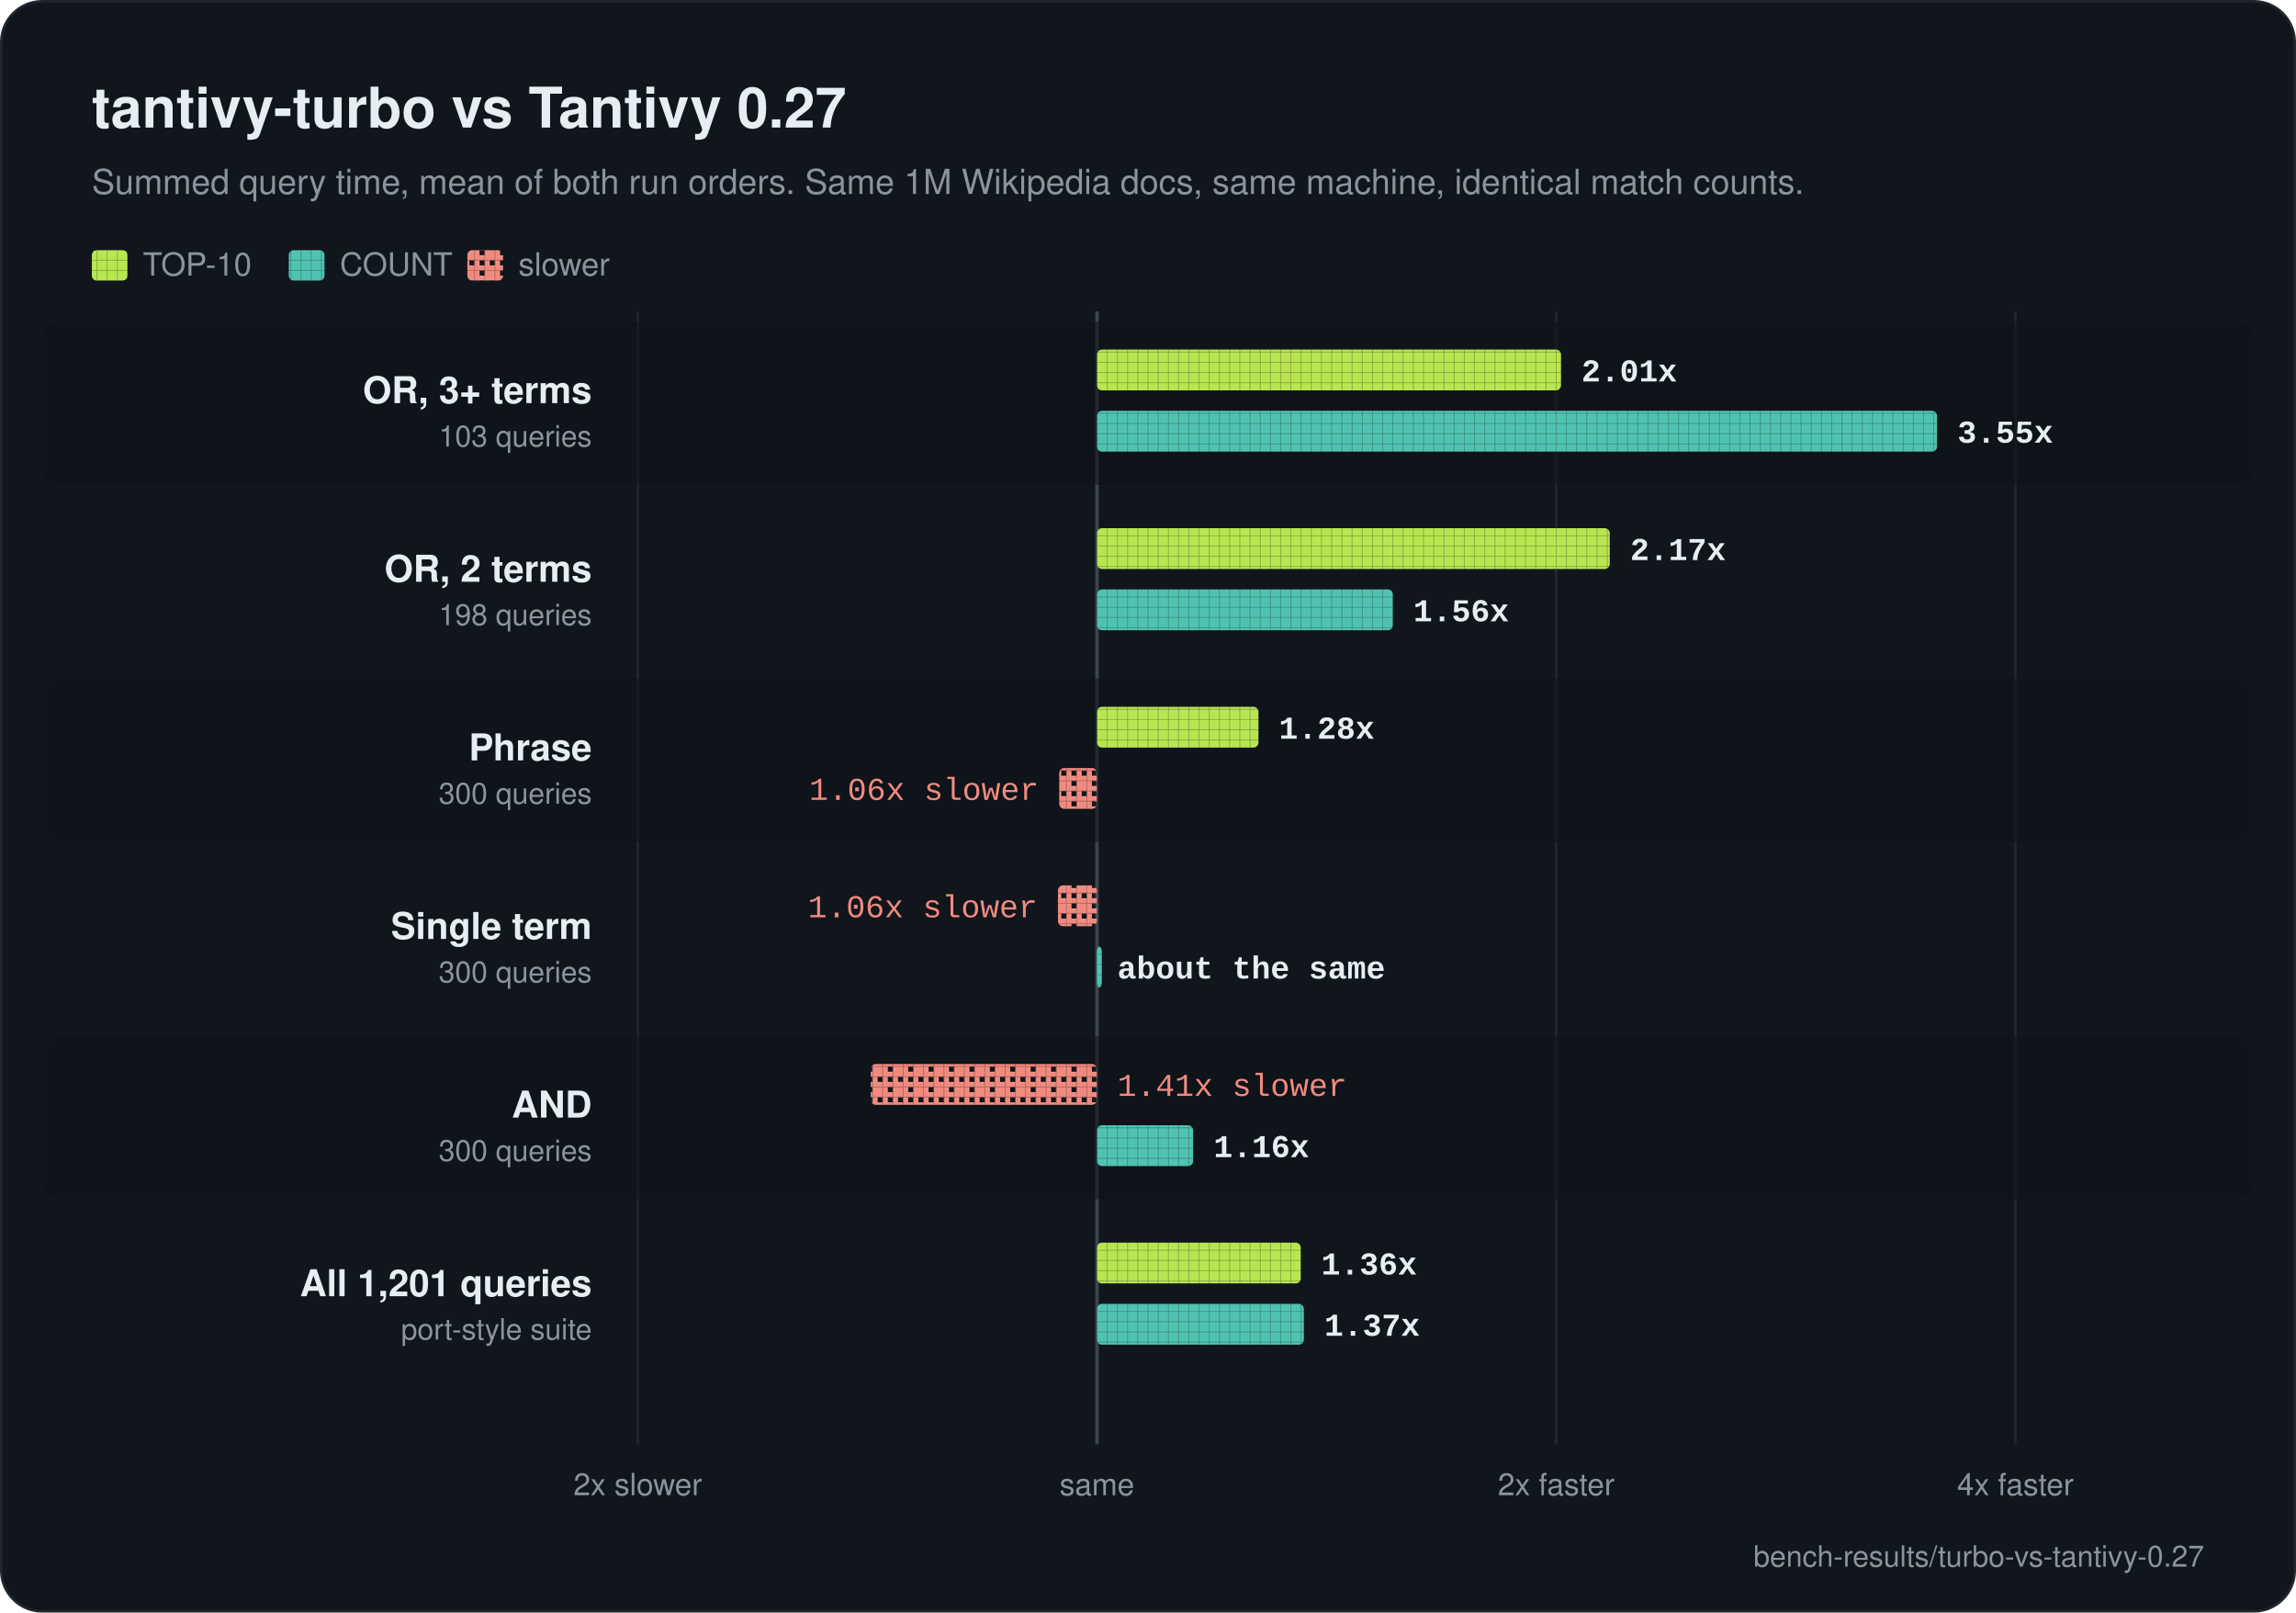
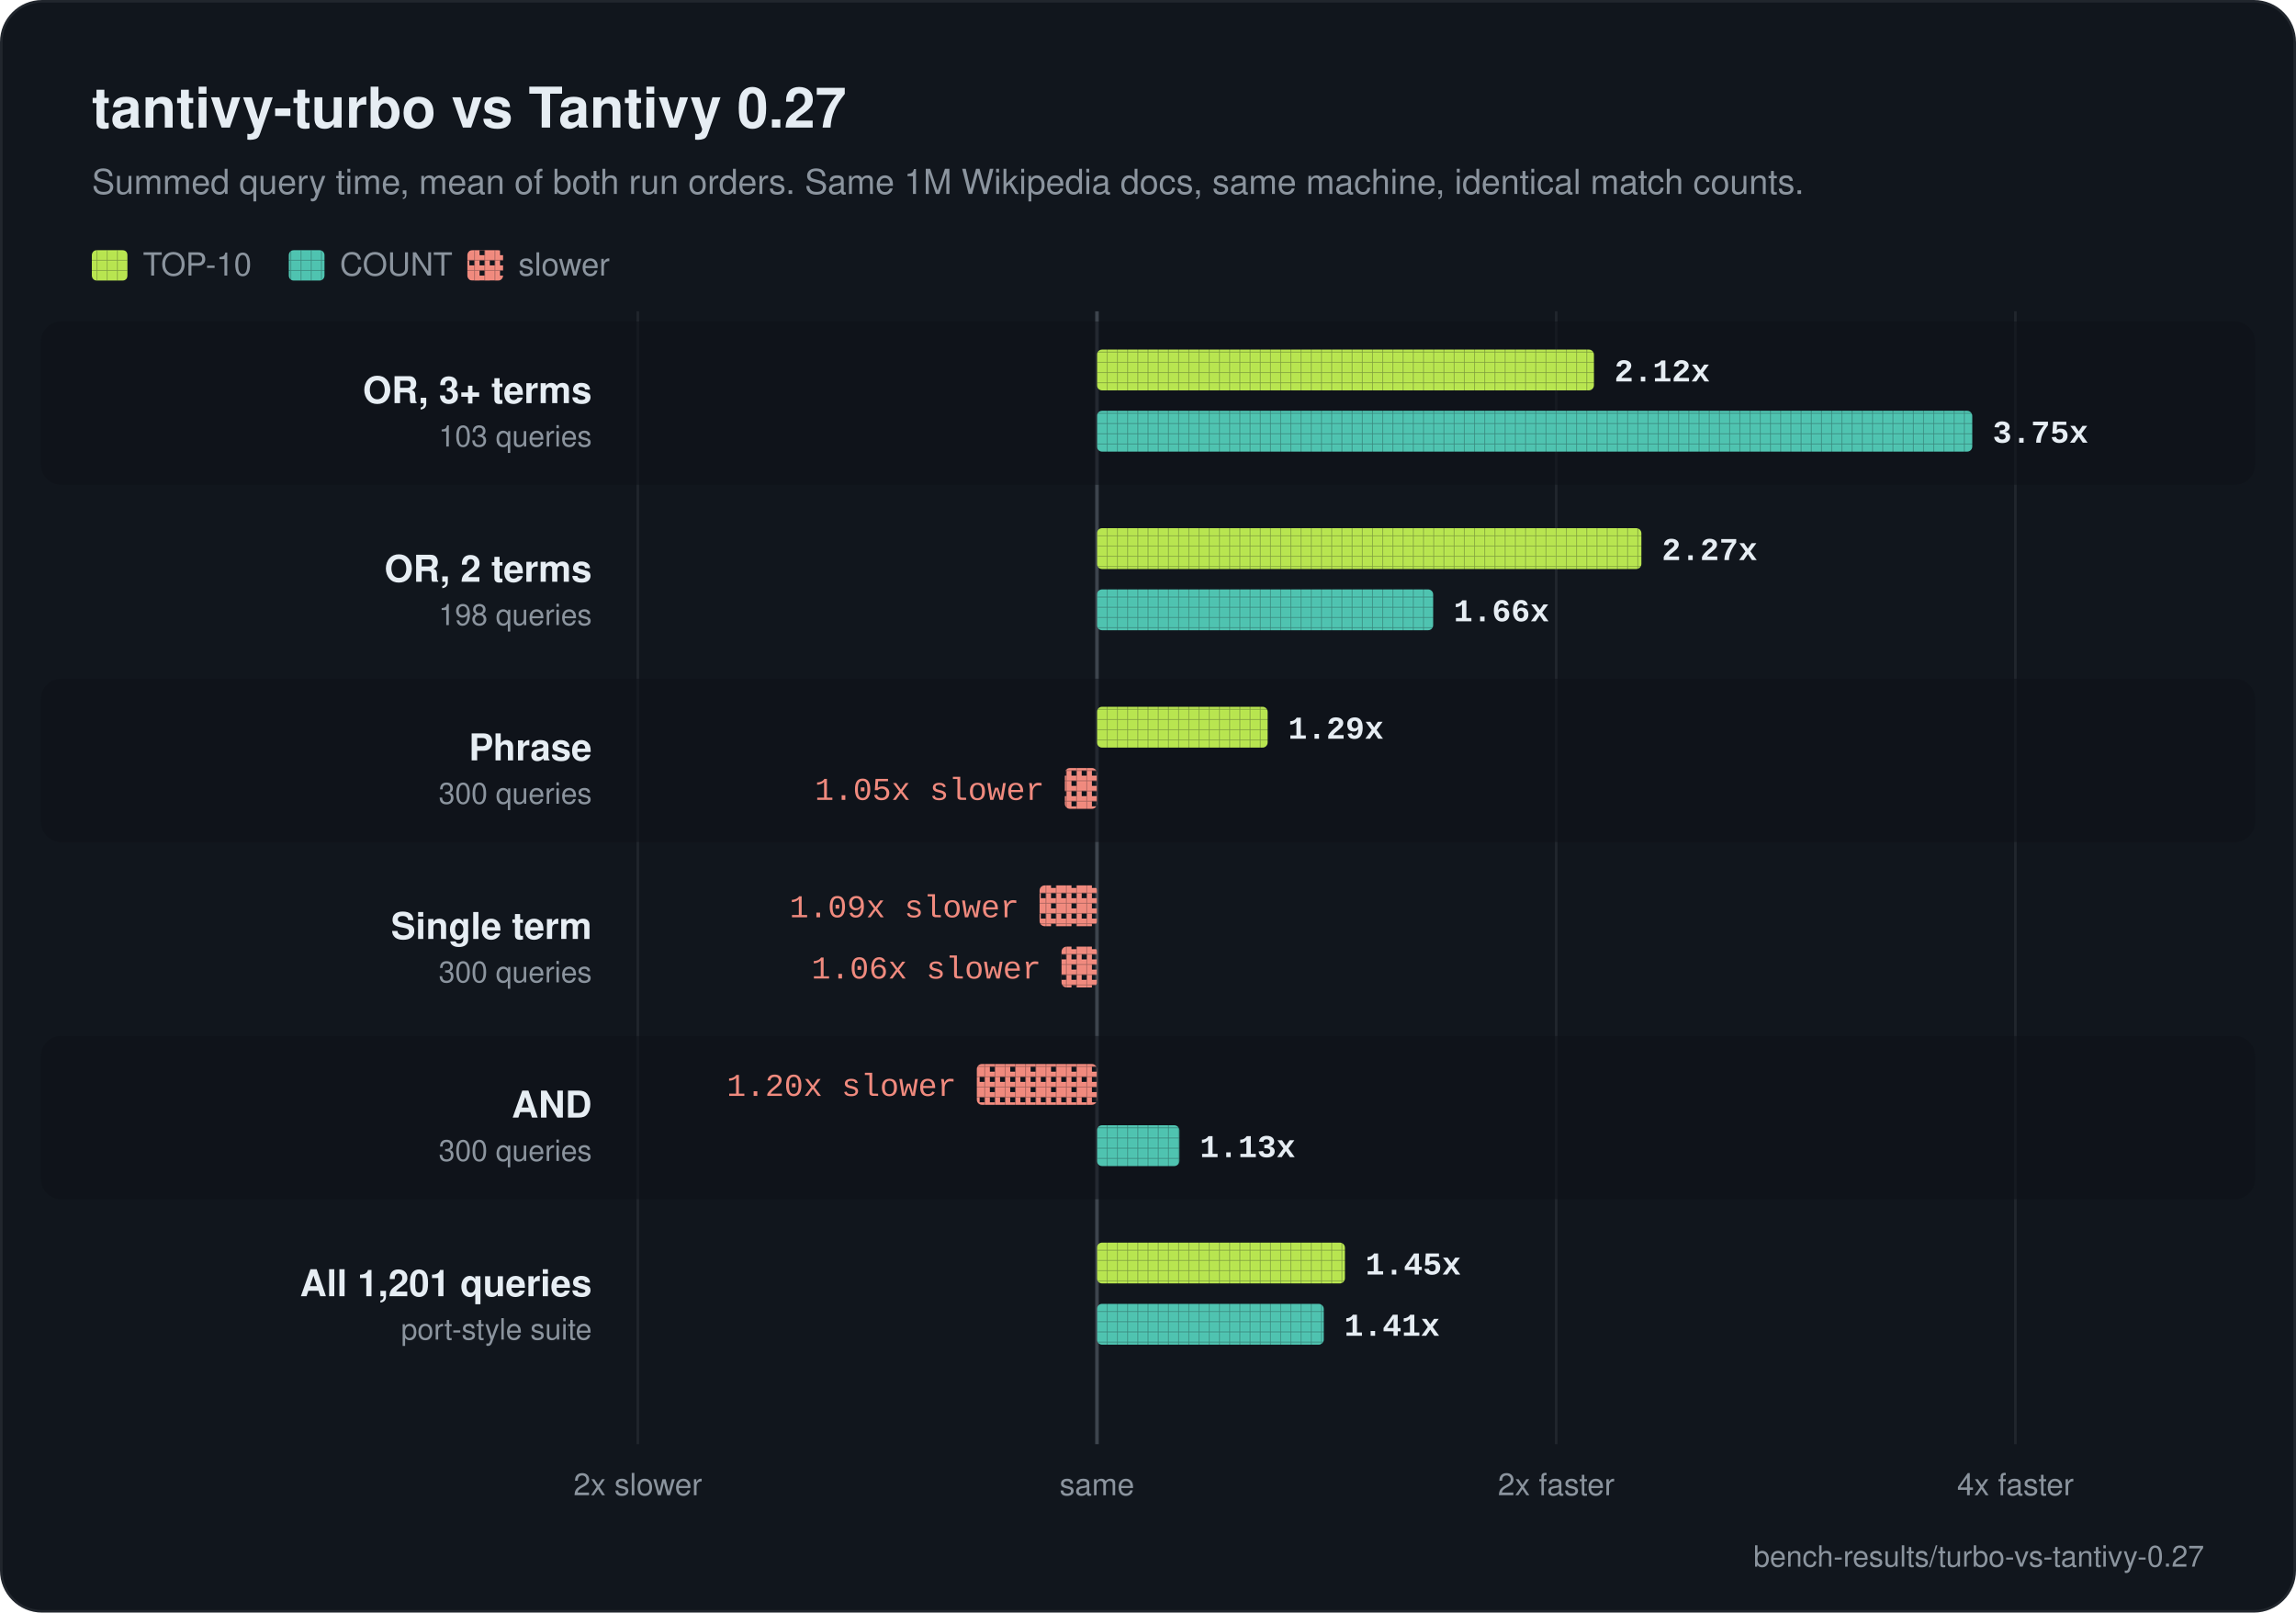
<svg xmlns="http://www.w3.org/2000/svg" width="900" height="632" viewBox="0 0 900 632">
  <defs>
    <pattern id="fast6" width="8" height="8" patternUnits="userSpaceOnUse">
      <rect x="0" y="0" width="2" height="2" fill="#b8e550" />
      <rect x="4" y="0" width="2" height="2" fill="#b8e550" />
      <rect x="2" y="2" width="2" height="2" fill="#b8e550" />
      <rect x="0" y="4" width="2" height="2" fill="#b8e550" />
      <rect x="4" y="4" width="2" height="2" fill="#b8e550" />
      <rect x="6" y="6" width="2" height="2" fill="#b8e550" />
    </pattern>
    <pattern id="fast10" width="8" height="8" patternUnits="userSpaceOnUse">
      <rect x="0" y="0" width="2" height="2" fill="#b8e550" />
      <rect x="2" y="0" width="2" height="2" fill="#b8e550" />
      <rect x="4" y="0" width="2" height="2" fill="#b8e550" />
      <rect x="2" y="2" width="2" height="2" fill="#b8e550" />
      <rect x="6" y="2" width="2" height="2" fill="#b8e550" />
      <rect x="0" y="4" width="2" height="2" fill="#b8e550" />
      <rect x="4" y="4" width="2" height="2" fill="#b8e550" />
      <rect x="6" y="4" width="2" height="2" fill="#b8e550" />
      <rect x="2" y="6" width="2" height="2" fill="#b8e550" />
      <rect x="6" y="6" width="2" height="2" fill="#b8e550" />
    </pattern>
    <pattern id="fast13" width="8" height="8" patternUnits="userSpaceOnUse">
      <rect x="0" y="0" width="2" height="2" fill="#b8e550" />
      <rect x="2" y="0" width="2" height="2" fill="#b8e550" />
      <rect x="4" y="0" width="2" height="2" fill="#b8e550" />
      <rect x="6" y="0" width="2" height="2" fill="#b8e550" />
      <rect x="0" y="2" width="2" height="2" fill="#b8e550" />
      <rect x="2" y="2" width="2" height="2" fill="#b8e550" />
      <rect x="6" y="2" width="2" height="2" fill="#b8e550" />
      <rect x="0" y="4" width="2" height="2" fill="#b8e550" />
      <rect x="2" y="4" width="2" height="2" fill="#b8e550" />
      <rect x="4" y="4" width="2" height="2" fill="#b8e550" />
      <rect x="6" y="4" width="2" height="2" fill="#b8e550" />
      <rect x="2" y="6" width="2" height="2" fill="#b8e550" />
      <rect x="6" y="6" width="2" height="2" fill="#b8e550" />
    </pattern>
    <pattern id="fast16" width="8" height="8" patternUnits="userSpaceOnUse">
      <rect x="0" y="0" width="2" height="2" fill="#b8e550" />
      <rect x="2" y="0" width="2" height="2" fill="#b8e550" />
      <rect x="4" y="0" width="2" height="2" fill="#b8e550" />
      <rect x="6" y="0" width="2" height="2" fill="#b8e550" />
      <rect x="0" y="2" width="2" height="2" fill="#b8e550" />
      <rect x="2" y="2" width="2" height="2" fill="#b8e550" />
      <rect x="4" y="2" width="2" height="2" fill="#b8e550" />
      <rect x="6" y="2" width="2" height="2" fill="#b8e550" />
      <rect x="0" y="4" width="2" height="2" fill="#b8e550" />
      <rect x="2" y="4" width="2" height="2" fill="#b8e550" />
      <rect x="4" y="4" width="2" height="2" fill="#b8e550" />
      <rect x="6" y="4" width="2" height="2" fill="#b8e550" />
      <rect x="0" y="6" width="2" height="2" fill="#b8e550" />
      <rect x="2" y="6" width="2" height="2" fill="#b8e550" />
      <rect x="4" y="6" width="2" height="2" fill="#b8e550" />
      <rect x="6" y="6" width="2" height="2" fill="#b8e550" />
    </pattern>
    <pattern id="fast26" width="8" height="8" patternUnits="userSpaceOnUse">
      <rect x="0" y="0" width="2" height="2" fill="#4fc3b0" />
      <rect x="4" y="0" width="2" height="2" fill="#4fc3b0" />
      <rect x="2" y="2" width="2" height="2" fill="#4fc3b0" />
      <rect x="0" y="4" width="2" height="2" fill="#4fc3b0" />
      <rect x="4" y="4" width="2" height="2" fill="#4fc3b0" />
      <rect x="6" y="6" width="2" height="2" fill="#4fc3b0" />
    </pattern>
    <pattern id="fast210" width="8" height="8" patternUnits="userSpaceOnUse">
      <rect x="0" y="0" width="2" height="2" fill="#4fc3b0" />
      <rect x="2" y="0" width="2" height="2" fill="#4fc3b0" />
      <rect x="4" y="0" width="2" height="2" fill="#4fc3b0" />
      <rect x="2" y="2" width="2" height="2" fill="#4fc3b0" />
      <rect x="6" y="2" width="2" height="2" fill="#4fc3b0" />
      <rect x="0" y="4" width="2" height="2" fill="#4fc3b0" />
      <rect x="4" y="4" width="2" height="2" fill="#4fc3b0" />
      <rect x="6" y="4" width="2" height="2" fill="#4fc3b0" />
      <rect x="2" y="6" width="2" height="2" fill="#4fc3b0" />
      <rect x="6" y="6" width="2" height="2" fill="#4fc3b0" />
    </pattern>
    <pattern id="fast213" width="8" height="8" patternUnits="userSpaceOnUse">
      <rect x="0" y="0" width="2" height="2" fill="#4fc3b0" />
      <rect x="2" y="0" width="2" height="2" fill="#4fc3b0" />
      <rect x="4" y="0" width="2" height="2" fill="#4fc3b0" />
      <rect x="6" y="0" width="2" height="2" fill="#4fc3b0" />
      <rect x="0" y="2" width="2" height="2" fill="#4fc3b0" />
      <rect x="2" y="2" width="2" height="2" fill="#4fc3b0" />
      <rect x="6" y="2" width="2" height="2" fill="#4fc3b0" />
      <rect x="0" y="4" width="2" height="2" fill="#4fc3b0" />
      <rect x="2" y="4" width="2" height="2" fill="#4fc3b0" />
      <rect x="4" y="4" width="2" height="2" fill="#4fc3b0" />
      <rect x="6" y="4" width="2" height="2" fill="#4fc3b0" />
      <rect x="2" y="6" width="2" height="2" fill="#4fc3b0" />
      <rect x="6" y="6" width="2" height="2" fill="#4fc3b0" />
    </pattern>
    <pattern id="fast216" width="8" height="8" patternUnits="userSpaceOnUse">
      <rect x="0" y="0" width="2" height="2" fill="#4fc3b0" />
      <rect x="2" y="0" width="2" height="2" fill="#4fc3b0" />
      <rect x="4" y="0" width="2" height="2" fill="#4fc3b0" />
      <rect x="6" y="0" width="2" height="2" fill="#4fc3b0" />
      <rect x="0" y="2" width="2" height="2" fill="#4fc3b0" />
      <rect x="2" y="2" width="2" height="2" fill="#4fc3b0" />
      <rect x="4" y="2" width="2" height="2" fill="#4fc3b0" />
      <rect x="6" y="2" width="2" height="2" fill="#4fc3b0" />
      <rect x="0" y="4" width="2" height="2" fill="#4fc3b0" />
      <rect x="2" y="4" width="2" height="2" fill="#4fc3b0" />
      <rect x="4" y="4" width="2" height="2" fill="#4fc3b0" />
      <rect x="6" y="4" width="2" height="2" fill="#4fc3b0" />
      <rect x="0" y="6" width="2" height="2" fill="#4fc3b0" />
      <rect x="2" y="6" width="2" height="2" fill="#4fc3b0" />
      <rect x="4" y="6" width="2" height="2" fill="#4fc3b0" />
      <rect x="6" y="6" width="2" height="2" fill="#4fc3b0" />
    </pattern>
    <pattern id="slow6" width="8" height="8" patternUnits="userSpaceOnUse">
      <rect x="0" y="0" width="2" height="2" fill="#f08a7e" />
      <rect x="4" y="0" width="2" height="2" fill="#f08a7e" />
      <rect x="2" y="2" width="2" height="2" fill="#f08a7e" />
      <rect x="0" y="4" width="2" height="2" fill="#f08a7e" />
      <rect x="4" y="4" width="2" height="2" fill="#f08a7e" />
      <rect x="6" y="6" width="2" height="2" fill="#f08a7e" />
    </pattern>
    <pattern id="slow10" width="8" height="8" patternUnits="userSpaceOnUse">
      <rect x="0" y="0" width="2" height="2" fill="#f08a7e" />
      <rect x="2" y="0" width="2" height="2" fill="#f08a7e" />
      <rect x="4" y="0" width="2" height="2" fill="#f08a7e" />
      <rect x="2" y="2" width="2" height="2" fill="#f08a7e" />
      <rect x="6" y="2" width="2" height="2" fill="#f08a7e" />
      <rect x="0" y="4" width="2" height="2" fill="#f08a7e" />
      <rect x="4" y="4" width="2" height="2" fill="#f08a7e" />
      <rect x="6" y="4" width="2" height="2" fill="#f08a7e" />
      <rect x="2" y="6" width="2" height="2" fill="#f08a7e" />
      <rect x="6" y="6" width="2" height="2" fill="#f08a7e" />
    </pattern>
    <pattern id="slow13" width="8" height="8" patternUnits="userSpaceOnUse">
      <rect x="0" y="0" width="2" height="2" fill="#f08a7e" />
      <rect x="2" y="0" width="2" height="2" fill="#f08a7e" />
      <rect x="4" y="0" width="2" height="2" fill="#f08a7e" />
      <rect x="6" y="0" width="2" height="2" fill="#f08a7e" />
      <rect x="0" y="2" width="2" height="2" fill="#f08a7e" />
      <rect x="2" y="2" width="2" height="2" fill="#f08a7e" />
      <rect x="6" y="2" width="2" height="2" fill="#f08a7e" />
      <rect x="0" y="4" width="2" height="2" fill="#f08a7e" />
      <rect x="2" y="4" width="2" height="2" fill="#f08a7e" />
      <rect x="4" y="4" width="2" height="2" fill="#f08a7e" />
      <rect x="6" y="4" width="2" height="2" fill="#f08a7e" />
      <rect x="2" y="6" width="2" height="2" fill="#f08a7e" />
      <rect x="6" y="6" width="2" height="2" fill="#f08a7e" />
    </pattern>
    <pattern id="slow16" width="8" height="8" patternUnits="userSpaceOnUse">
      <rect x="0" y="0" width="2" height="2" fill="#f08a7e" />
      <rect x="2" y="0" width="2" height="2" fill="#f08a7e" />
      <rect x="4" y="0" width="2" height="2" fill="#f08a7e" />
      <rect x="6" y="0" width="2" height="2" fill="#f08a7e" />
      <rect x="0" y="2" width="2" height="2" fill="#f08a7e" />
      <rect x="2" y="2" width="2" height="2" fill="#f08a7e" />
      <rect x="4" y="2" width="2" height="2" fill="#f08a7e" />
      <rect x="6" y="2" width="2" height="2" fill="#f08a7e" />
      <rect x="0" y="4" width="2" height="2" fill="#f08a7e" />
      <rect x="2" y="4" width="2" height="2" fill="#f08a7e" />
      <rect x="4" y="4" width="2" height="2" fill="#f08a7e" />
      <rect x="6" y="4" width="2" height="2" fill="#f08a7e" />
      <rect x="0" y="6" width="2" height="2" fill="#f08a7e" />
      <rect x="2" y="6" width="2" height="2" fill="#f08a7e" />
      <rect x="4" y="6" width="2" height="2" fill="#f08a7e" />
      <rect x="6" y="6" width="2" height="2" fill="#f08a7e" />
    </pattern>
    <pattern id="neutral6" width="8" height="8" patternUnits="userSpaceOnUse">
      <rect x="0" y="0" width="2" height="2" fill="#6e7681" />
      <rect x="4" y="0" width="2" height="2" fill="#6e7681" />
      <rect x="2" y="2" width="2" height="2" fill="#6e7681" />
      <rect x="0" y="4" width="2" height="2" fill="#6e7681" />
      <rect x="4" y="4" width="2" height="2" fill="#6e7681" />
      <rect x="6" y="6" width="2" height="2" fill="#6e7681" />
    </pattern>
    <pattern id="neutral10" width="8" height="8" patternUnits="userSpaceOnUse">
      <rect x="0" y="0" width="2" height="2" fill="#6e7681" />
      <rect x="2" y="0" width="2" height="2" fill="#6e7681" />
      <rect x="4" y="0" width="2" height="2" fill="#6e7681" />
      <rect x="2" y="2" width="2" height="2" fill="#6e7681" />
      <rect x="6" y="2" width="2" height="2" fill="#6e7681" />
      <rect x="0" y="4" width="2" height="2" fill="#6e7681" />
      <rect x="4" y="4" width="2" height="2" fill="#6e7681" />
      <rect x="6" y="4" width="2" height="2" fill="#6e7681" />
      <rect x="2" y="6" width="2" height="2" fill="#6e7681" />
      <rect x="6" y="6" width="2" height="2" fill="#6e7681" />
    </pattern>
    <pattern id="neutral13" width="8" height="8" patternUnits="userSpaceOnUse">
      <rect x="0" y="0" width="2" height="2" fill="#6e7681" />
      <rect x="2" y="0" width="2" height="2" fill="#6e7681" />
      <rect x="4" y="0" width="2" height="2" fill="#6e7681" />
      <rect x="6" y="0" width="2" height="2" fill="#6e7681" />
      <rect x="0" y="2" width="2" height="2" fill="#6e7681" />
      <rect x="2" y="2" width="2" height="2" fill="#6e7681" />
      <rect x="6" y="2" width="2" height="2" fill="#6e7681" />
      <rect x="0" y="4" width="2" height="2" fill="#6e7681" />
      <rect x="2" y="4" width="2" height="2" fill="#6e7681" />
      <rect x="4" y="4" width="2" height="2" fill="#6e7681" />
      <rect x="6" y="4" width="2" height="2" fill="#6e7681" />
      <rect x="2" y="6" width="2" height="2" fill="#6e7681" />
      <rect x="6" y="6" width="2" height="2" fill="#6e7681" />
    </pattern>
    <pattern id="neutral16" width="8" height="8" patternUnits="userSpaceOnUse">
      <rect x="0" y="0" width="2" height="2" fill="#6e7681" />
      <rect x="2" y="0" width="2" height="2" fill="#6e7681" />
      <rect x="4" y="0" width="2" height="2" fill="#6e7681" />
      <rect x="6" y="0" width="2" height="2" fill="#6e7681" />
      <rect x="0" y="2" width="2" height="2" fill="#6e7681" />
      <rect x="2" y="2" width="2" height="2" fill="#6e7681" />
      <rect x="4" y="2" width="2" height="2" fill="#6e7681" />
      <rect x="6" y="2" width="2" height="2" fill="#6e7681" />
      <rect x="0" y="4" width="2" height="2" fill="#6e7681" />
      <rect x="2" y="4" width="2" height="2" fill="#6e7681" />
      <rect x="4" y="4" width="2" height="2" fill="#6e7681" />
      <rect x="6" y="4" width="2" height="2" fill="#6e7681" />
      <rect x="0" y="6" width="2" height="2" fill="#6e7681" />
      <rect x="2" y="6" width="2" height="2" fill="#6e7681" />
      <rect x="4" y="6" width="2" height="2" fill="#6e7681" />
      <rect x="6" y="6" width="2" height="2" fill="#6e7681" />
    </pattern>
    <pattern id="ink6" width="8" height="8" patternUnits="userSpaceOnUse">
      <rect x="0" y="0" width="2" height="2" fill="#e6edf3" />
      <rect x="4" y="0" width="2" height="2" fill="#e6edf3" />
      <rect x="2" y="2" width="2" height="2" fill="#e6edf3" />
      <rect x="0" y="4" width="2" height="2" fill="#e6edf3" />
      <rect x="4" y="4" width="2" height="2" fill="#e6edf3" />
      <rect x="6" y="6" width="2" height="2" fill="#e6edf3" />
    </pattern>
    <pattern id="ink10" width="8" height="8" patternUnits="userSpaceOnUse">
      <rect x="0" y="0" width="2" height="2" fill="#e6edf3" />
      <rect x="2" y="0" width="2" height="2" fill="#e6edf3" />
      <rect x="4" y="0" width="2" height="2" fill="#e6edf3" />
      <rect x="2" y="2" width="2" height="2" fill="#e6edf3" />
      <rect x="6" y="2" width="2" height="2" fill="#e6edf3" />
      <rect x="0" y="4" width="2" height="2" fill="#e6edf3" />
      <rect x="4" y="4" width="2" height="2" fill="#e6edf3" />
      <rect x="6" y="4" width="2" height="2" fill="#e6edf3" />
      <rect x="2" y="6" width="2" height="2" fill="#e6edf3" />
      <rect x="6" y="6" width="2" height="2" fill="#e6edf3" />
    </pattern>
    <pattern id="ink13" width="8" height="8" patternUnits="userSpaceOnUse">
      <rect x="0" y="0" width="2" height="2" fill="#e6edf3" />
      <rect x="2" y="0" width="2" height="2" fill="#e6edf3" />
      <rect x="4" y="0" width="2" height="2" fill="#e6edf3" />
      <rect x="6" y="0" width="2" height="2" fill="#e6edf3" />
      <rect x="0" y="2" width="2" height="2" fill="#e6edf3" />
      <rect x="2" y="2" width="2" height="2" fill="#e6edf3" />
      <rect x="6" y="2" width="2" height="2" fill="#e6edf3" />
      <rect x="0" y="4" width="2" height="2" fill="#e6edf3" />
      <rect x="2" y="4" width="2" height="2" fill="#e6edf3" />
      <rect x="4" y="4" width="2" height="2" fill="#e6edf3" />
      <rect x="6" y="4" width="2" height="2" fill="#e6edf3" />
      <rect x="2" y="6" width="2" height="2" fill="#e6edf3" />
      <rect x="6" y="6" width="2" height="2" fill="#e6edf3" />
    </pattern>
    <pattern id="ink16" width="8" height="8" patternUnits="userSpaceOnUse">
      <rect x="0" y="0" width="2" height="2" fill="#e6edf3" />
      <rect x="2" y="0" width="2" height="2" fill="#e6edf3" />
      <rect x="4" y="0" width="2" height="2" fill="#e6edf3" />
      <rect x="6" y="0" width="2" height="2" fill="#e6edf3" />
      <rect x="0" y="2" width="2" height="2" fill="#e6edf3" />
      <rect x="2" y="2" width="2" height="2" fill="#e6edf3" />
      <rect x="4" y="2" width="2" height="2" fill="#e6edf3" />
      <rect x="6" y="2" width="2" height="2" fill="#e6edf3" />
      <rect x="0" y="4" width="2" height="2" fill="#e6edf3" />
      <rect x="2" y="4" width="2" height="2" fill="#e6edf3" />
      <rect x="4" y="4" width="2" height="2" fill="#e6edf3" />
      <rect x="6" y="4" width="2" height="2" fill="#e6edf3" />
      <rect x="0" y="6" width="2" height="2" fill="#e6edf3" />
      <rect x="2" y="6" width="2" height="2" fill="#e6edf3" />
      <rect x="4" y="6" width="2" height="2" fill="#e6edf3" />
      <rect x="6" y="6" width="2" height="2" fill="#e6edf3" />
    </pattern>
  </defs>
  <rect x="0.5" y="0.5" width="899" height="631" rx="16" fill="#11161d" stroke="#21262d" />
  <text x="36.0" y="50.0" font-size="22" font-weight="650" fill="#e6edf3" text-anchor="start" font-family="-apple-system, BlinkMacSystemFont, 'Segoe UI', Helvetica, Arial, sans-serif" opacity="1">tantivy-turbo vs Tantivy 0.27</text>
  <text x="36.0" y="76.0" font-size="13.5" font-weight="400" fill="#8b949e" text-anchor="start" font-family="-apple-system, BlinkMacSystemFont, 'Segoe UI', Helvetica, Arial, sans-serif" opacity="1">Summed query time, mean of both run orders. Same 1M Wikipedia docs, same machine, identical match counts.</text>
  <rect x="36" y="98" width="14" height="12" rx="2" fill="url(#fast16)" />
  <text x="56.0" y="108.0" font-size="12.5" font-weight="400" fill="#8b949e" text-anchor="start" font-family="-apple-system, BlinkMacSystemFont, 'Segoe UI', Helvetica, Arial, sans-serif" opacity="1">TOP-10</text>
  <rect x="113.2" y="98" width="14" height="12" rx="2" fill="url(#fast216)" />
  <text x="133.2" y="108.0" font-size="12.5" font-weight="400" fill="#8b949e" text-anchor="start" font-family="-apple-system, BlinkMacSystemFont, 'Segoe UI', Helvetica, Arial, sans-serif" opacity="1">COUNT</text>
  <rect x="183.2" y="98" width="14" height="12" rx="2" fill="url(#slow13)" />
  <text x="203.2" y="108.0" font-size="12.5" font-weight="400" fill="#8b949e" text-anchor="start" font-family="-apple-system, BlinkMacSystemFont, 'Segoe UI', Helvetica, Arial, sans-serif" opacity="1">slower</text>
  <line x1="250.0" y1="122" x2="250.0" y2="566" stroke="#21262d" stroke-width="1" />
  <text x="250.0" y="586.0" font-size="12" font-weight="400" fill="#8b949e" text-anchor="middle" font-family="-apple-system, BlinkMacSystemFont, 'Segoe UI', Helvetica, Arial, sans-serif" opacity="1">2x slower</text>
  <line x1="430.0" y1="122" x2="430.0" y2="566" stroke="#3d444d" stroke-width="1.4" />
  <text x="430.0" y="586.0" font-size="12" font-weight="400" fill="#8b949e" text-anchor="middle" font-family="-apple-system, BlinkMacSystemFont, 'Segoe UI', Helvetica, Arial, sans-serif" opacity="1">same</text>
  <line x1="610.0" y1="122" x2="610.0" y2="566" stroke="#21262d" stroke-width="1" />
  <text x="610.0" y="586.0" font-size="12" font-weight="400" fill="#8b949e" text-anchor="middle" font-family="-apple-system, BlinkMacSystemFont, 'Segoe UI', Helvetica, Arial, sans-serif" opacity="1">2x faster</text>
  <line x1="790.0" y1="122" x2="790.0" y2="566" stroke="#21262d" stroke-width="1" />
  <text x="790.0" y="586.0" font-size="12" font-weight="400" fill="#8b949e" text-anchor="middle" font-family="-apple-system, BlinkMacSystemFont, 'Segoe UI', Helvetica, Arial, sans-serif" opacity="1">4x faster</text>
  <rect x="16" y="126" width="868" height="64" rx="8" fill="#0d1117" opacity="0.55" />
  <text x="232.0" y="158.0" font-size="14.5" font-weight="550" fill="#e6edf3" text-anchor="end" font-family="-apple-system, BlinkMacSystemFont, 'Segoe UI', Helvetica, Arial, sans-serif" opacity="1">OR, 3+ terms</text>
  <text x="232.0" y="175.0" font-size="11.5" font-weight="400" fill="#8b949e" text-anchor="end" font-family="-apple-system, BlinkMacSystemFont, 'Segoe UI', Helvetica, Arial, sans-serif" opacity="1">103 queries</text>
-   <rect x="430.0" y="137" width="181.9" height="16" rx="2" fill="url(#fast16)" />
-   <text x="619.9" y="149.5" font-size="12.5" font-weight="600" fill="#e6edf3" text-anchor="start" font-family="ui-monospace, SFMono-Regular, Menlo, Consolas, 'Liberation Mono', monospace" opacity="1">2.01x</text>
-   <rect x="430.0" y="161" width="329.3" height="16" rx="2" fill="url(#fast216)" />
-   <text x="767.3" y="173.5" font-size="12.5" font-weight="600" fill="#e6edf3" text-anchor="start" font-family="ui-monospace, SFMono-Regular, Menlo, Consolas, 'Liberation Mono', monospace" opacity="1">3.55x</text>
+   <rect x="430.0" y="137" width="194.8" height="16" rx="2" fill="url(#fast16)" />
+   <text x="632.8" y="149.5" font-size="12.5" font-weight="600" fill="#e6edf3" text-anchor="start" font-family="ui-monospace, SFMono-Regular, Menlo, Consolas, 'Liberation Mono', monospace" opacity="1">2.12x</text>
+   <rect x="430.0" y="161" width="343.1" height="16" rx="2" fill="url(#fast216)" />
+   <text x="781.1" y="173.5" font-size="12.5" font-weight="600" fill="#e6edf3" text-anchor="start" font-family="ui-monospace, SFMono-Regular, Menlo, Consolas, 'Liberation Mono', monospace" opacity="1">3.75x</text>
  <text x="232.0" y="228.0" font-size="14.5" font-weight="550" fill="#e6edf3" text-anchor="end" font-family="-apple-system, BlinkMacSystemFont, 'Segoe UI', Helvetica, Arial, sans-serif" opacity="1">OR, 2 terms</text>
  <text x="232.0" y="245.0" font-size="11.5" font-weight="400" fill="#8b949e" text-anchor="end" font-family="-apple-system, BlinkMacSystemFont, 'Segoe UI', Helvetica, Arial, sans-serif" opacity="1">198 queries</text>
-   <rect x="430.0" y="207" width="201.0" height="16" rx="2" fill="url(#fast16)" />
-   <text x="639.0" y="219.5" font-size="12.5" font-weight="600" fill="#e6edf3" text-anchor="start" font-family="ui-monospace, SFMono-Regular, Menlo, Consolas, 'Liberation Mono', monospace" opacity="1">2.17x</text>
-   <rect x="430.0" y="231" width="116.0" height="16" rx="2" fill="url(#fast216)" />
-   <text x="554.0" y="243.5" font-size="12.5" font-weight="600" fill="#e6edf3" text-anchor="start" font-family="ui-monospace, SFMono-Regular, Menlo, Consolas, 'Liberation Mono', monospace" opacity="1">1.56x</text>
+   <rect x="430.0" y="207" width="213.4" height="16" rx="2" fill="url(#fast16)" />
+   <text x="651.4" y="219.5" font-size="12.5" font-weight="600" fill="#e6edf3" text-anchor="start" font-family="ui-monospace, SFMono-Regular, Menlo, Consolas, 'Liberation Mono', monospace" opacity="1">2.27x</text>
+   <rect x="430.0" y="231" width="131.8" height="16" rx="2" fill="url(#fast216)" />
+   <text x="569.8" y="243.5" font-size="12.5" font-weight="600" fill="#e6edf3" text-anchor="start" font-family="ui-monospace, SFMono-Regular, Menlo, Consolas, 'Liberation Mono', monospace" opacity="1">1.66x</text>
  <rect x="16" y="266" width="868" height="64" rx="8" fill="#0d1117" opacity="0.55" />
  <text x="232.0" y="298.0" font-size="14.5" font-weight="550" fill="#e6edf3" text-anchor="end" font-family="-apple-system, BlinkMacSystemFont, 'Segoe UI', Helvetica, Arial, sans-serif" opacity="1">Phrase</text>
  <text x="232.0" y="315.0" font-size="11.5" font-weight="400" fill="#8b949e" text-anchor="end" font-family="-apple-system, BlinkMacSystemFont, 'Segoe UI', Helvetica, Arial, sans-serif" opacity="1">300 queries</text>
-   <rect x="430.0" y="277" width="63.3" height="16" rx="2" fill="url(#fast16)" />
-   <text x="501.3" y="289.5" font-size="12.5" font-weight="600" fill="#e6edf3" text-anchor="start" font-family="ui-monospace, SFMono-Regular, Menlo, Consolas, 'Liberation Mono', monospace" opacity="1">1.28x</text>
-   <rect x="415.2" y="301" width="14.8" height="16" rx="2" fill="url(#slow13)" />
-   <text x="407.2" y="313.5" font-size="12.5" font-weight="400" fill="#f08a7e" text-anchor="end" font-family="ui-monospace, SFMono-Regular, Menlo, Consolas, 'Liberation Mono', monospace" opacity="1">1.06x slower</text>
+   <rect x="430.0" y="277" width="66.9" height="16" rx="2" fill="url(#fast16)" />
+   <text x="504.9" y="289.5" font-size="12.5" font-weight="600" fill="#e6edf3" text-anchor="start" font-family="ui-monospace, SFMono-Regular, Menlo, Consolas, 'Liberation Mono', monospace" opacity="1">1.29x</text>
+   <rect x="417.4" y="301" width="12.6" height="16" rx="2" fill="url(#slow13)" />
+   <text x="409.4" y="313.5" font-size="12.5" font-weight="400" fill="#f08a7e" text-anchor="end" font-family="ui-monospace, SFMono-Regular, Menlo, Consolas, 'Liberation Mono', monospace" opacity="1">1.05x slower</text>
  <text x="232.0" y="368.0" font-size="14.5" font-weight="550" fill="#e6edf3" text-anchor="end" font-family="-apple-system, BlinkMacSystemFont, 'Segoe UI', Helvetica, Arial, sans-serif" opacity="1">Single term</text>
  <text x="232.0" y="385.0" font-size="11.5" font-weight="400" fill="#8b949e" text-anchor="end" font-family="-apple-system, BlinkMacSystemFont, 'Segoe UI', Helvetica, Arial, sans-serif" opacity="1">300 queries</text>
-   <rect x="414.7" y="347" width="15.3" height="16" rx="2" fill="url(#slow13)" />
-   <text x="406.7" y="359.5" font-size="12.5" font-weight="400" fill="#f08a7e" text-anchor="end" font-family="ui-monospace, SFMono-Regular, Menlo, Consolas, 'Liberation Mono', monospace" opacity="1">1.06x slower</text>
-   <rect x="429.9" y="371" width="2.0" height="16" rx="2" fill="url(#fast216)" />
-   <text x="438.0" y="383.5" font-size="12.5" font-weight="600" fill="#e6edf3" text-anchor="start" font-family="ui-monospace, SFMono-Regular, Menlo, Consolas, 'Liberation Mono', monospace" opacity="1">about the same</text>
+   <rect x="407.5" y="347" width="22.5" height="16" rx="2" fill="url(#slow13)" />
+   <text x="399.5" y="359.5" font-size="12.5" font-weight="400" fill="#f08a7e" text-anchor="end" font-family="ui-monospace, SFMono-Regular, Menlo, Consolas, 'Liberation Mono', monospace" opacity="1">1.09x slower</text>
+   <rect x="416.1" y="371" width="13.9" height="16" rx="2" fill="url(#slow13)" />
+   <text x="408.1" y="383.5" font-size="12.5" font-weight="400" fill="#f08a7e" text-anchor="end" font-family="ui-monospace, SFMono-Regular, Menlo, Consolas, 'Liberation Mono', monospace" opacity="1">1.06x slower</text>
  <rect x="16" y="406" width="868" height="64" rx="8" fill="#0d1117" opacity="0.55" />
  <text x="232.0" y="438.0" font-size="14.5" font-weight="550" fill="#e6edf3" text-anchor="end" font-family="-apple-system, BlinkMacSystemFont, 'Segoe UI', Helvetica, Arial, sans-serif" opacity="1">AND</text>
  <text x="232.0" y="455.0" font-size="11.5" font-weight="400" fill="#8b949e" text-anchor="end" font-family="-apple-system, BlinkMacSystemFont, 'Segoe UI', Helvetica, Arial, sans-serif" opacity="1">300 queries</text>
-   <rect x="341.3" y="417" width="88.7" height="16" rx="2" fill="url(#slow13)" />
-   <text x="438.0" y="429.5" font-size="12.5" font-weight="400" fill="#f08a7e" text-anchor="start" font-family="ui-monospace, SFMono-Regular, Menlo, Consolas, 'Liberation Mono', monospace" opacity="1">1.41x slower</text>
-   <rect x="430.0" y="441" width="37.7" height="16" rx="2" fill="url(#fast216)" />
-   <text x="475.7" y="453.5" font-size="12.5" font-weight="600" fill="#e6edf3" text-anchor="start" font-family="ui-monospace, SFMono-Regular, Menlo, Consolas, 'Liberation Mono', monospace" opacity="1">1.16x</text>
+   <rect x="382.9" y="417" width="47.1" height="16" rx="2" fill="url(#slow13)" />
+   <text x="374.9" y="429.5" font-size="12.5" font-weight="400" fill="#f08a7e" text-anchor="end" font-family="ui-monospace, SFMono-Regular, Menlo, Consolas, 'Liberation Mono', monospace" opacity="1">1.20x slower</text>
+   <rect x="430.0" y="441" width="32.3" height="16" rx="2" fill="url(#fast216)" />
+   <text x="470.3" y="453.5" font-size="12.5" font-weight="600" fill="#e6edf3" text-anchor="start" font-family="ui-monospace, SFMono-Regular, Menlo, Consolas, 'Liberation Mono', monospace" opacity="1">1.13x</text>
  <text x="232.0" y="508.0" font-size="14.5" font-weight="550" fill="#e6edf3" text-anchor="end" font-family="-apple-system, BlinkMacSystemFont, 'Segoe UI', Helvetica, Arial, sans-serif" opacity="1">All 1,201 queries</text>
  <text x="232.0" y="525.0" font-size="11.5" font-weight="400" fill="#8b949e" text-anchor="end" font-family="-apple-system, BlinkMacSystemFont, 'Segoe UI', Helvetica, Arial, sans-serif" opacity="1">port-style suite</text>
-   <rect x="430.0" y="487" width="79.9" height="16" rx="2" fill="url(#fast16)" />
-   <text x="517.9" y="499.5" font-size="12.5" font-weight="600" fill="#e6edf3" text-anchor="start" font-family="ui-monospace, SFMono-Regular, Menlo, Consolas, 'Liberation Mono', monospace" opacity="1">1.36x</text>
-   <rect x="430.0" y="511" width="81.1" height="16" rx="2" fill="url(#fast216)" />
-   <text x="519.1" y="523.5" font-size="12.5" font-weight="600" fill="#e6edf3" text-anchor="start" font-family="ui-monospace, SFMono-Regular, Menlo, Consolas, 'Liberation Mono', monospace" opacity="1">1.37x</text>
+   <rect x="430.0" y="487" width="97.2" height="16" rx="2" fill="url(#fast16)" />
+   <text x="535.2" y="499.5" font-size="12.5" font-weight="600" fill="#e6edf3" text-anchor="start" font-family="ui-monospace, SFMono-Regular, Menlo, Consolas, 'Liberation Mono', monospace" opacity="1">1.45x</text>
+   <rect x="430.0" y="511" width="88.9" height="16" rx="2" fill="url(#fast216)" />
+   <text x="526.9" y="523.5" font-size="12.5" font-weight="600" fill="#e6edf3" text-anchor="start" font-family="ui-monospace, SFMono-Regular, Menlo, Consolas, 'Liberation Mono', monospace" opacity="1">1.41x</text>
  <text x="864.0" y="614.0" font-size="11.5" font-weight="400" fill="#8b949e" text-anchor="end" font-family="-apple-system, BlinkMacSystemFont, 'Segoe UI', Helvetica, Arial, sans-serif" opacity="1">bench-results/turbo-vs-tantivy-0.27</text>
</svg>
